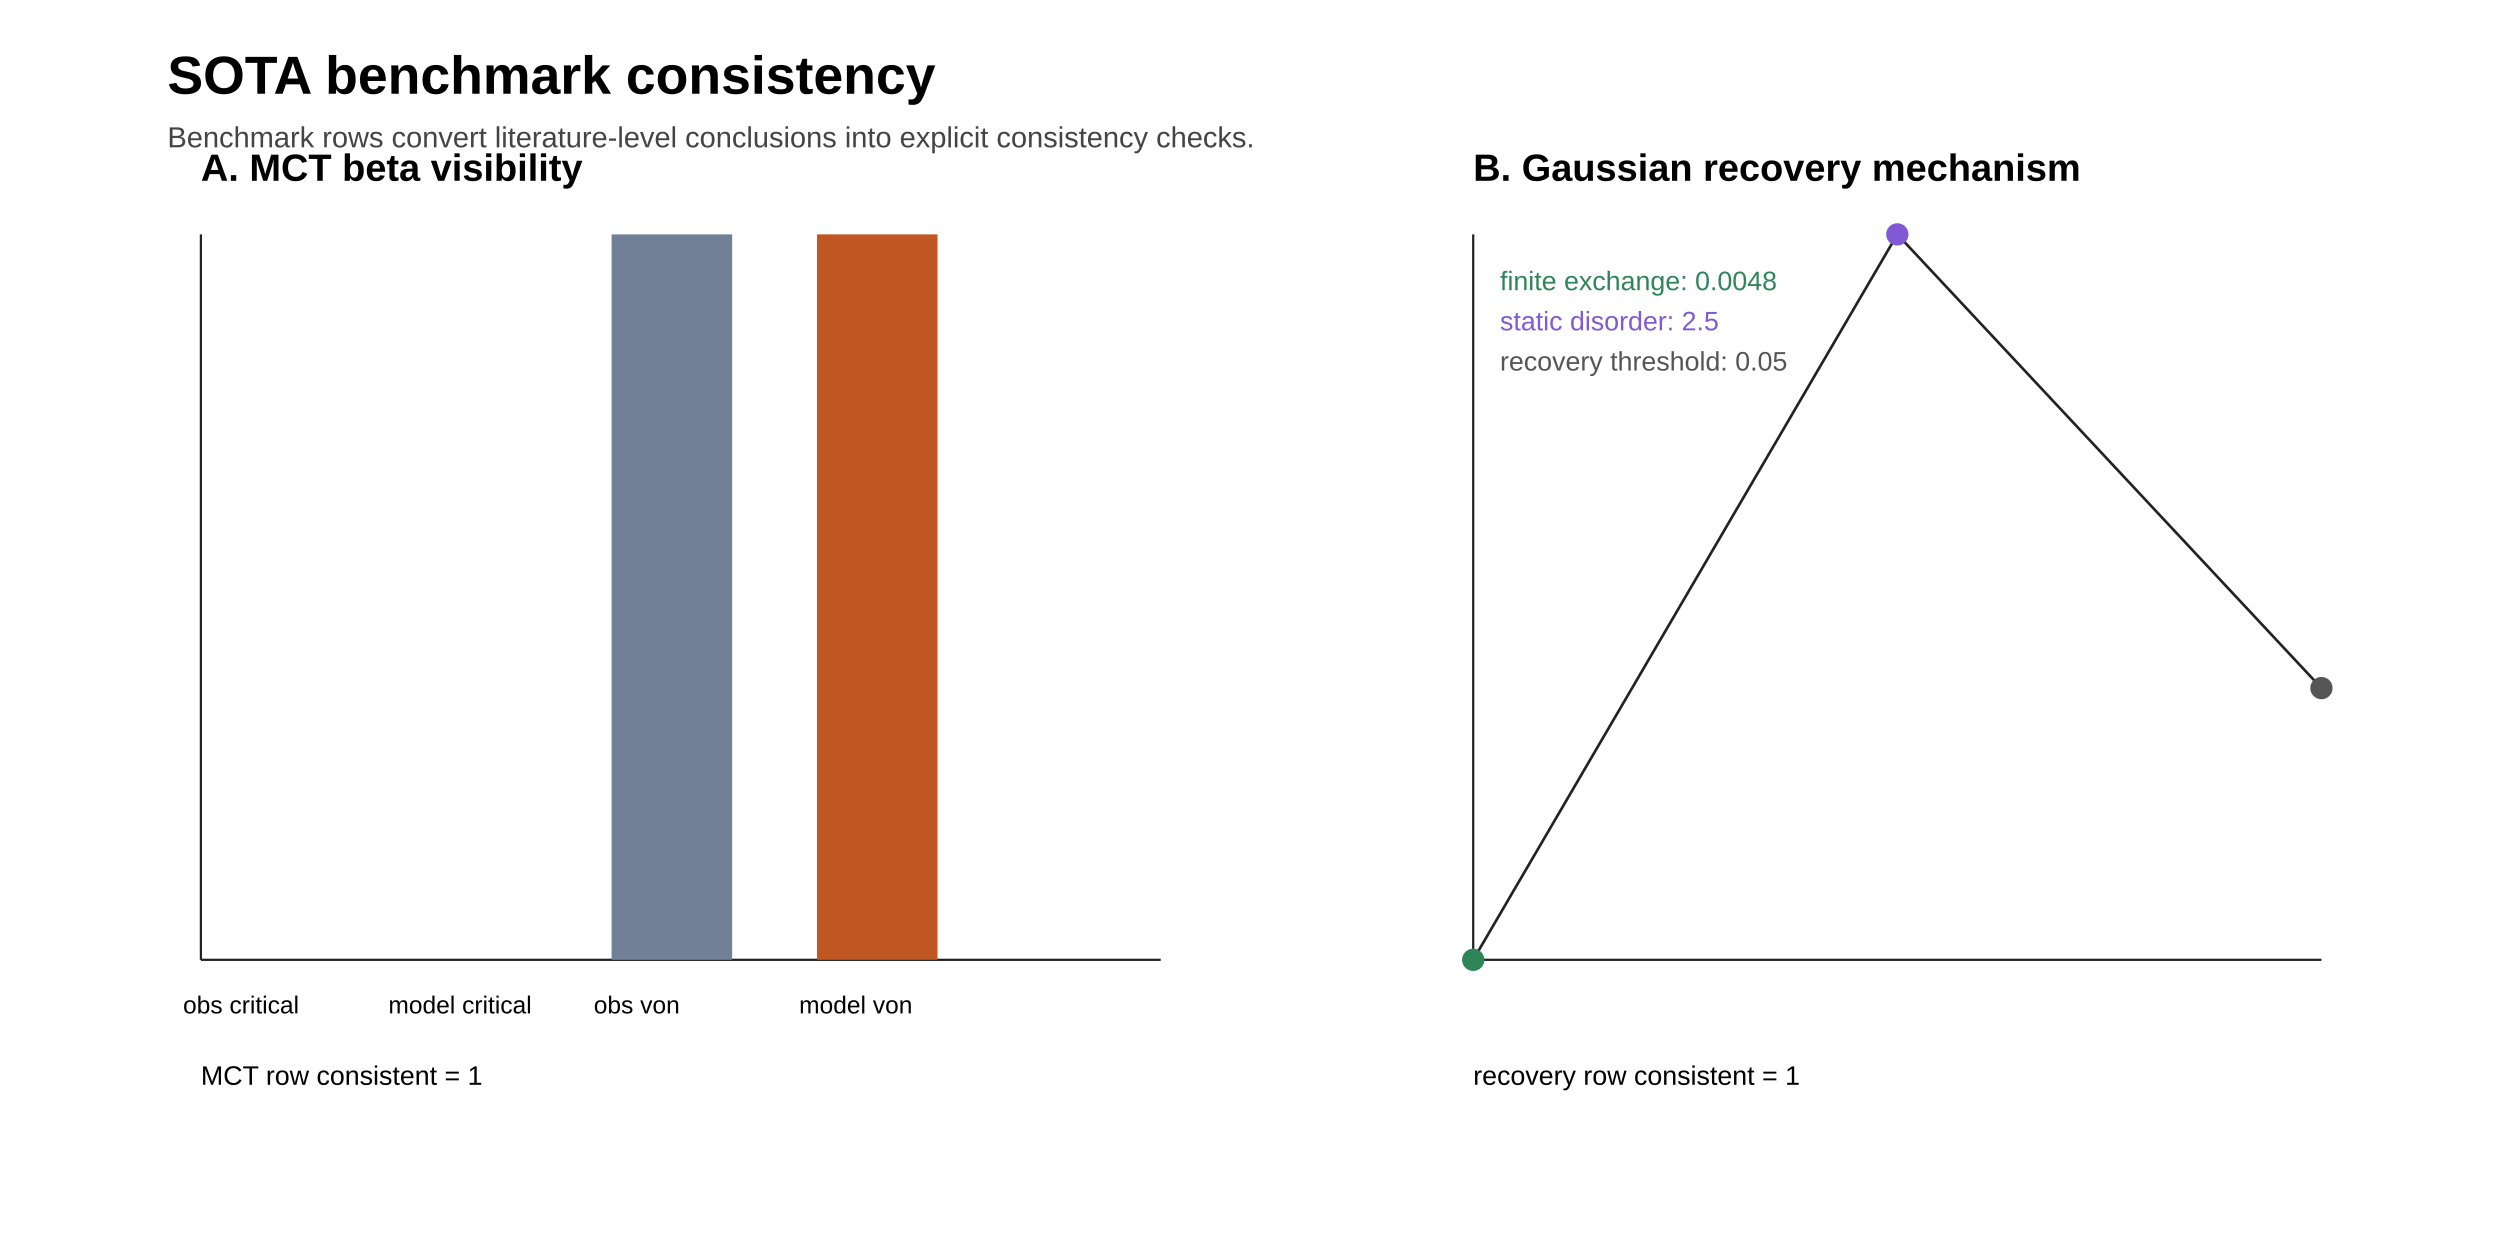
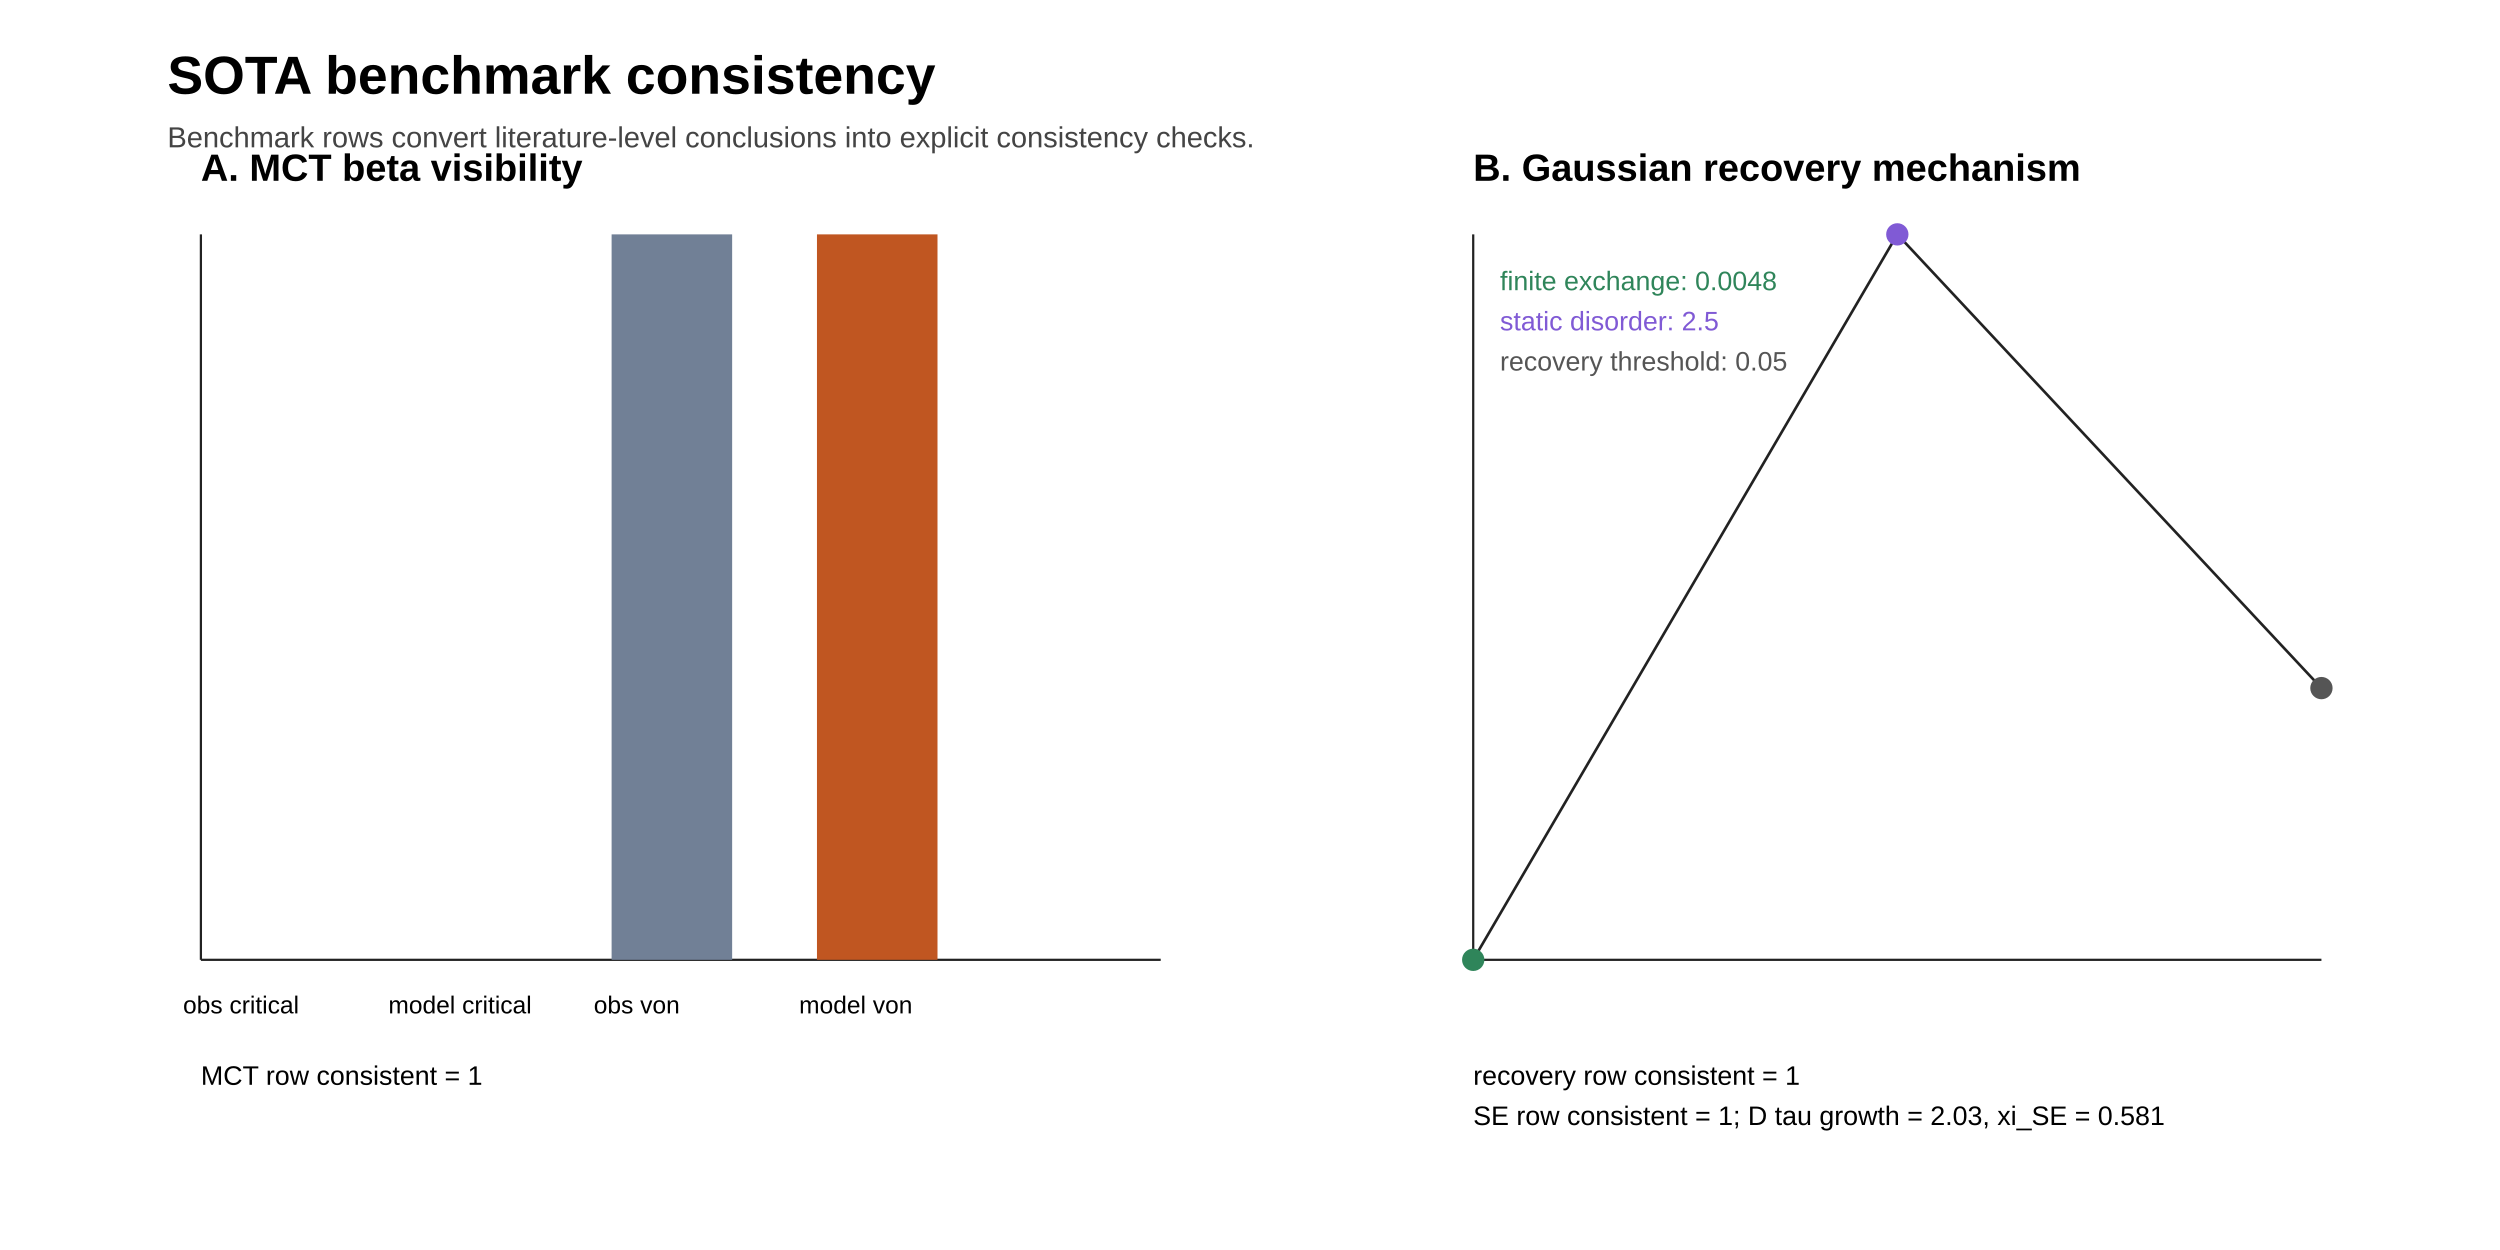
<svg xmlns="http://www.w3.org/2000/svg" width="1120" height="560" viewBox="0 0 1120 560">
  <rect width="100%" height="100%" fill="#ffffff" />
  <text x="75" y="42" font-family="Arial, sans-serif" font-size="24" font-weight="700">SOTA benchmark consistency</text>
  <text x="75" y="66" font-family="Arial, sans-serif" font-size="13" fill="#444">Benchmark rows convert literature-level conclusions into explicit consistency checks.</text>
  <line x1="90" y1="430" x2="520" y2="430" stroke="#222" />
  <line x1="90" y1="430" x2="90" y2="105" stroke="#222" />
  <text x="90" y="81" font-family="Arial, sans-serif" font-size="17" font-weight="700">A. MCT beta visibility</text>
  <rect x="90" y="430.00" width="54" height="0.00" fill="#718096" />
  <text x="82" y="454" font-family="Arial, sans-serif" font-size="11">obs critical</text>
  <rect x="182" y="430.00" width="54" height="0.00" fill="#2b6cb0" />
  <text x="174" y="454" font-family="Arial, sans-serif" font-size="11">model critical</text>
  <rect x="274" y="105.00" width="54" height="325.00" fill="#718096" />
  <text x="266" y="454" font-family="Arial, sans-serif" font-size="11">obs von</text>
  <rect x="366" y="105.00" width="54" height="325.00" fill="#c05621" />
  <text x="358" y="454" font-family="Arial, sans-serif" font-size="11">model von</text>
  <text x="90" y="486" font-family="Arial, sans-serif" font-size="12">MCT row consistent = 1</text>
  <line x1="660" y1="430" x2="1040" y2="430" stroke="#222" />
  <line x1="660" y1="430" x2="660" y2="105" stroke="#222" />
  <text x="660" y="81" font-family="Arial, sans-serif" font-size="17" font-weight="700">B. Gaussian recovery mechanism</text>
  <polyline points="660.00,430.00 850.00,105.00 1040.00,308.27" fill="none" stroke="#222222" stroke-width="1.2" stroke-linejoin="round" stroke-linecap="round" />
  <circle cx="660.00" cy="430.00" r="5" fill="#2f855a" />
  <text x="672" y="130" font-family="Arial, sans-serif" font-size="12" fill="#2f855a">finite exchange: 0.0048</text>
  <circle cx="850.00" cy="105.00" r="5" fill="#805ad5" />
  <text x="672" y="148" font-family="Arial, sans-serif" font-size="12" fill="#805ad5">static disorder: 2.5</text>
  <circle cx="1040.00" cy="308.27" r="5" fill="#555555" />
  <text x="672" y="166" font-family="Arial, sans-serif" font-size="12" fill="#555555">recovery threshold: 0.05</text>
  <text x="660" y="486" font-family="Arial, sans-serif" font-size="12">recovery row consistent = 1</text>
+   <text x="660" y="504" font-family="Arial, sans-serif" font-size="12">SE row consistent = 1; D tau growth = 2.03, xi_SE = 0.581</text>
</svg>
